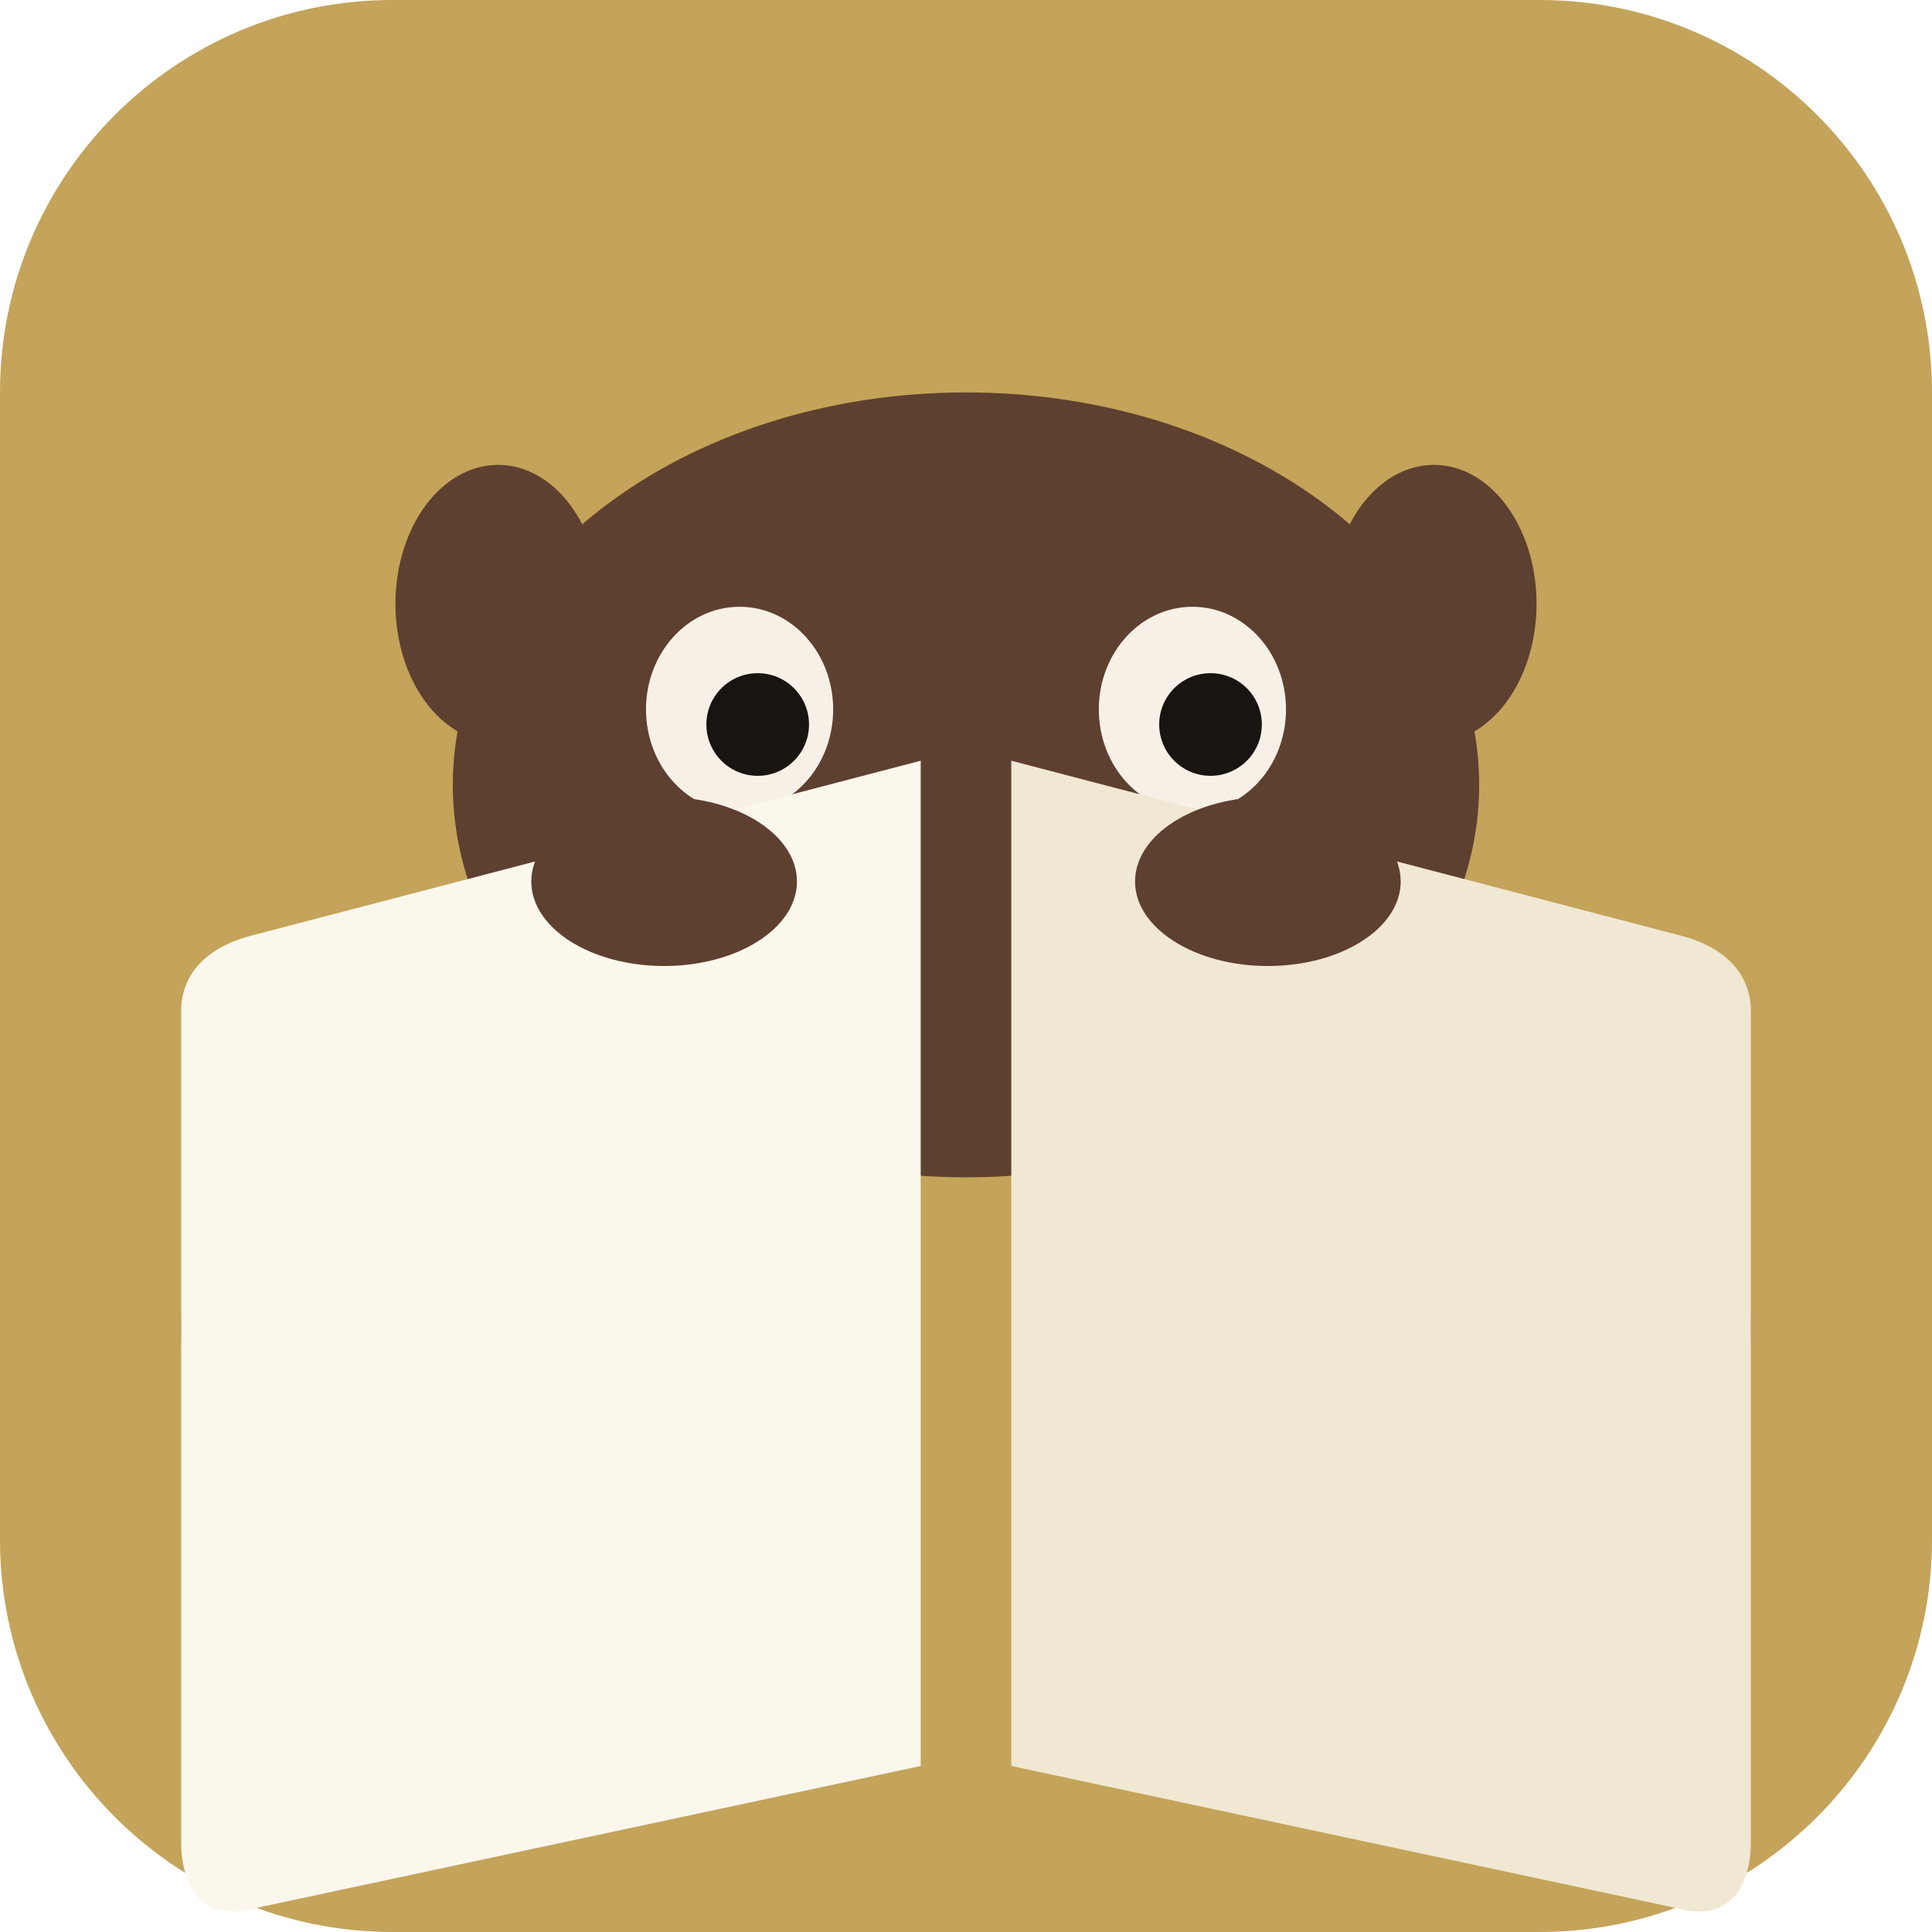
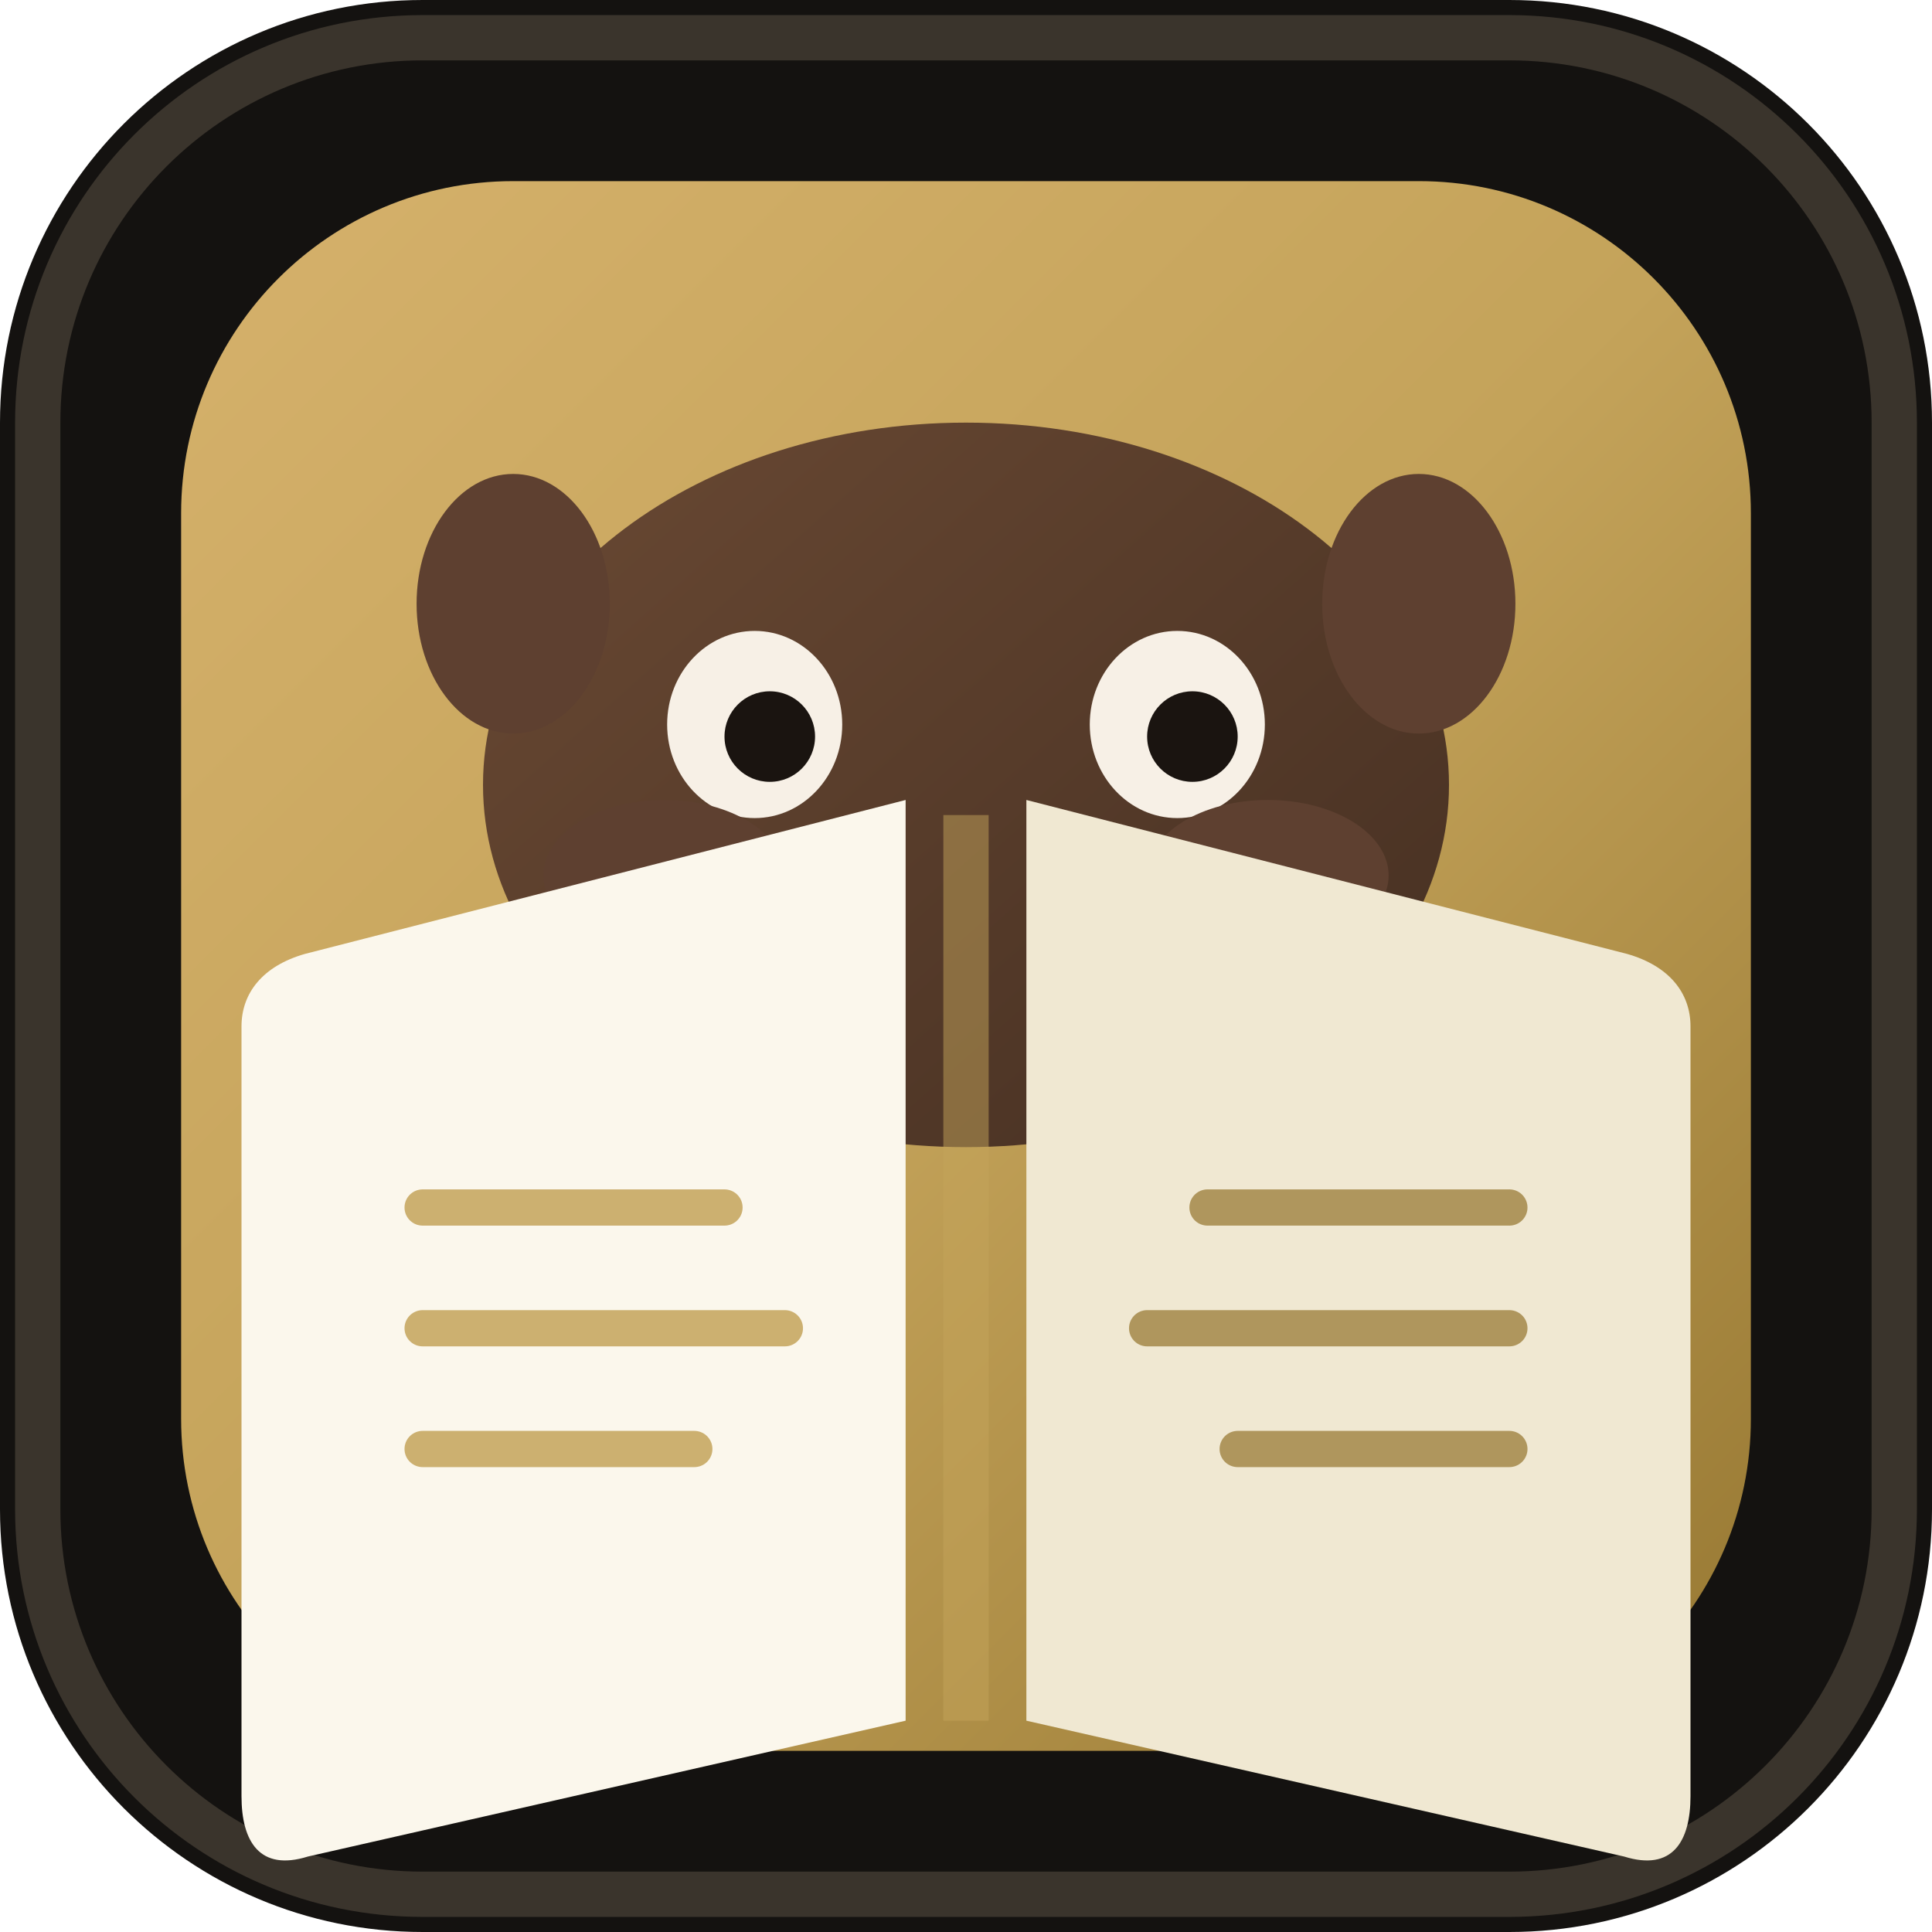
- <svg xmlns="http://www.w3.org/2000/svg" viewBox="0 0 64 64" fill="none">
-   <rect width="64" height="64" rx="13" fill="#C4A35A" />
-   <ellipse cx="32" cy="26" rx="17" ry="13" fill="#5E4030" />
-   <ellipse cx="16.5" cy="20" rx="3.4" ry="4.6" fill="#5E4030" />
-   <ellipse cx="47.5" cy="20" rx="3.4" ry="4.6" fill="#5E4030" />
-   <ellipse cx="24.5" cy="23.5" rx="3.1" ry="3.4" fill="#F7F0E6" />
-   <ellipse cx="39.5" cy="23.5" rx="3.1" ry="3.4" fill="#F7F0E6" />
-   <circle cx="25.1" cy="24" r="1.7" fill="#1A1410" />
-   <circle cx="40.1" cy="24" r="1.7" fill="#1A1410" />
-   <ellipse cx="12" cy="44" rx="6" ry="9" fill="#5E4030" />
-   <ellipse cx="52" cy="44" rx="6" ry="9" fill="#5E4030" />
-   <path d="M6 33.5c0-1.2.8-2.1 2.3-2.5L30.5 25.2v33.3L8.5 63.2C6.8 63.7 6 62.6 6 61V33.5z" fill="#FBF7EC" />
-   <path d="M58 33.5c0-1.2-.8-2.1-2.3-2.5L33.5 25.2v33.3l22 4.7c1.7.5 2.5-.6 2.5-2.2V33.5z" fill="#F0E8D2" />
-   <ellipse cx="22" cy="29.2" rx="4.4" ry="2.8" fill="#5E4030" />
-   <ellipse cx="42" cy="29.2" rx="4.4" ry="2.8" fill="#5E4030" />
+ <svg xmlns="http://www.w3.org/2000/svg" viewBox="0 0 64 64" role="img" aria-label="Deep-Skim — otter with book">
+   <defs>
+     <linearGradient id="gold" x1="8" y1="8" x2="56" y2="56" gradientUnits="userSpaceOnUse">
+       <stop stop-color="#d4b06a" />
+       <stop offset="0.5" stop-color="#c4a35a" />
+       <stop offset="1" stop-color="#9a7b35" />
+     </linearGradient>
+     <linearGradient id="fur" x1="16" y1="12" x2="48" y2="48" gradientUnits="userSpaceOnUse">
+       <stop stop-color="#6b4a34" />
+       <stop offset="1" stop-color="#3e2a1e" />
+     </linearGradient>
+   </defs>
+   <rect width="64" height="64" rx="14" fill="#141210" />
+   <rect x="1.25" y="1.25" width="61.5" height="61.5" rx="12.75" fill="none" stroke="#3a342c" stroke-width="1.5" />
+   <rect x="6" y="6" width="52" height="52" rx="11" fill="url(#gold)" />
+   <ellipse cx="32" cy="26" rx="16" ry="12" fill="url(#fur)" />
+   <ellipse cx="17" cy="20" rx="3.2" ry="4.3" fill="#5e4030" />
+   <ellipse cx="47" cy="20" rx="3.2" ry="4.3" fill="#5e4030" />
+   <ellipse cx="25" cy="24" rx="2.9" ry="3.1" fill="#f7f0e6" />
+   <ellipse cx="39" cy="24" rx="2.9" ry="3.1" fill="#f7f0e6" />
+   <circle cx="25.5" cy="24.4" r="1.5" fill="#1a1410" />
+   <circle cx="39.5" cy="24.4" r="1.5" fill="#1a1410" />
+   <ellipse cx="22" cy="29" rx="4" ry="2.5" fill="#5e4030" />
+   <ellipse cx="42" cy="29" rx="4" ry="2.5" fill="#5e4030" />
+   <path d="M8 34c0-1.1.7-2 2.1-2.4L30 26.5v30.5L10.2 61.5C8.6 62 8 61 8 59.5V34z" fill="#fbf7ec" />
+   <path d="M56 34c0-1.1-.7-2-2.1-2.4L34 26.5v30.5l19.8 4.5c1.6.5 2.2-.5 2.2-2V34z" fill="#f0e8d2" />
+   <path d="M14 40h10 M14 44h12 M14 48h9" stroke="#c4a35a" stroke-width="1.2" stroke-linecap="round" opacity="0.85" />
+   <path d="M40 40h10 M38 44h12 M41 48h9" stroke="#9a7b35" stroke-width="1.2" stroke-linecap="round" opacity="0.75" />
+   <path d="M32 27v30" stroke="#c4a35a" stroke-width="1.5" opacity="0.5" />
</svg>
